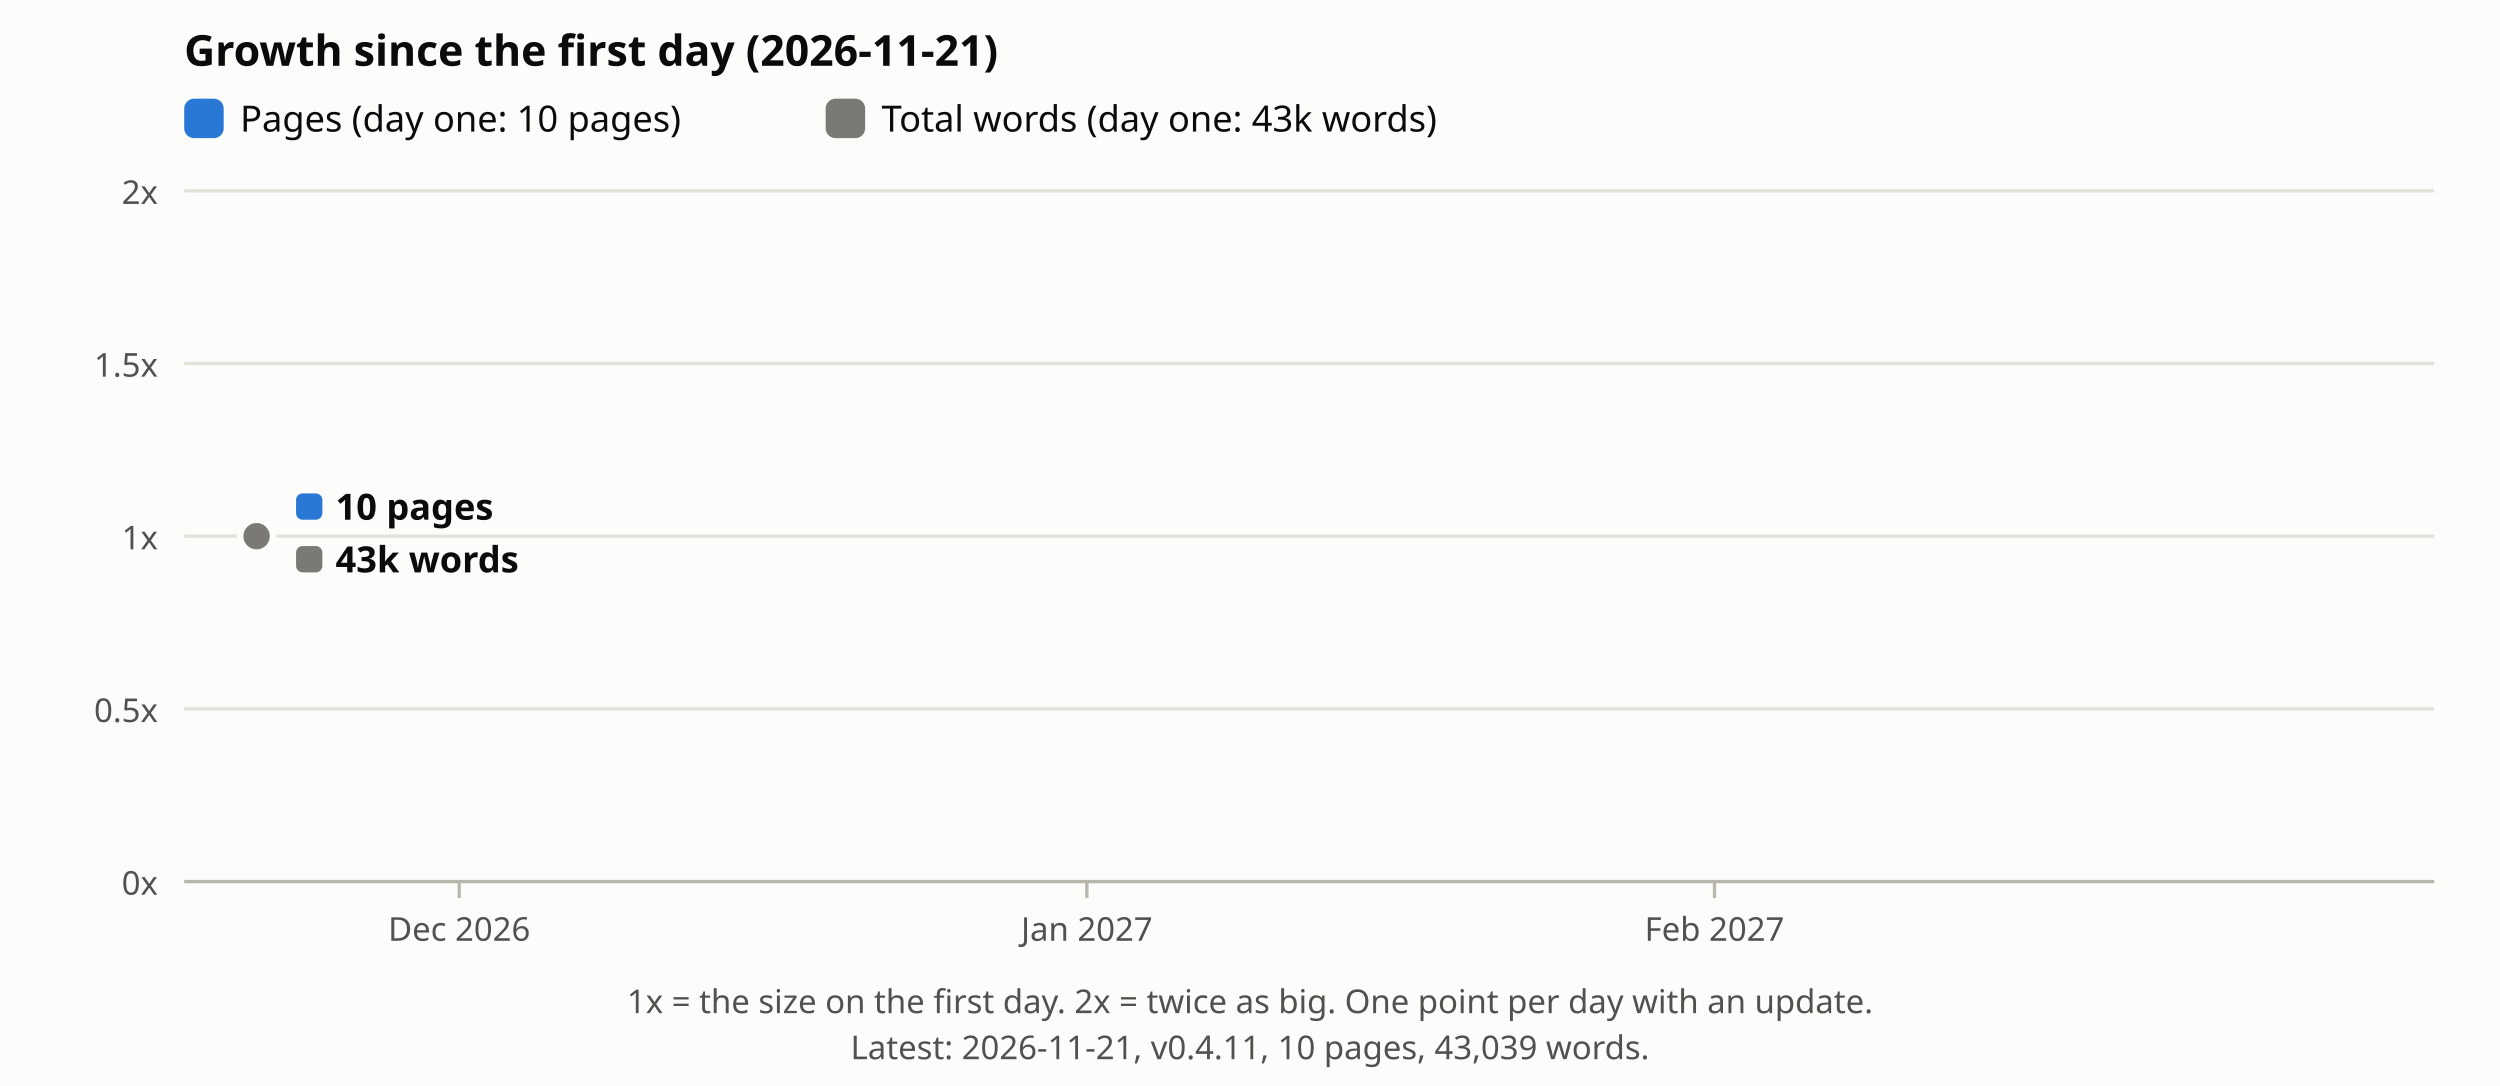
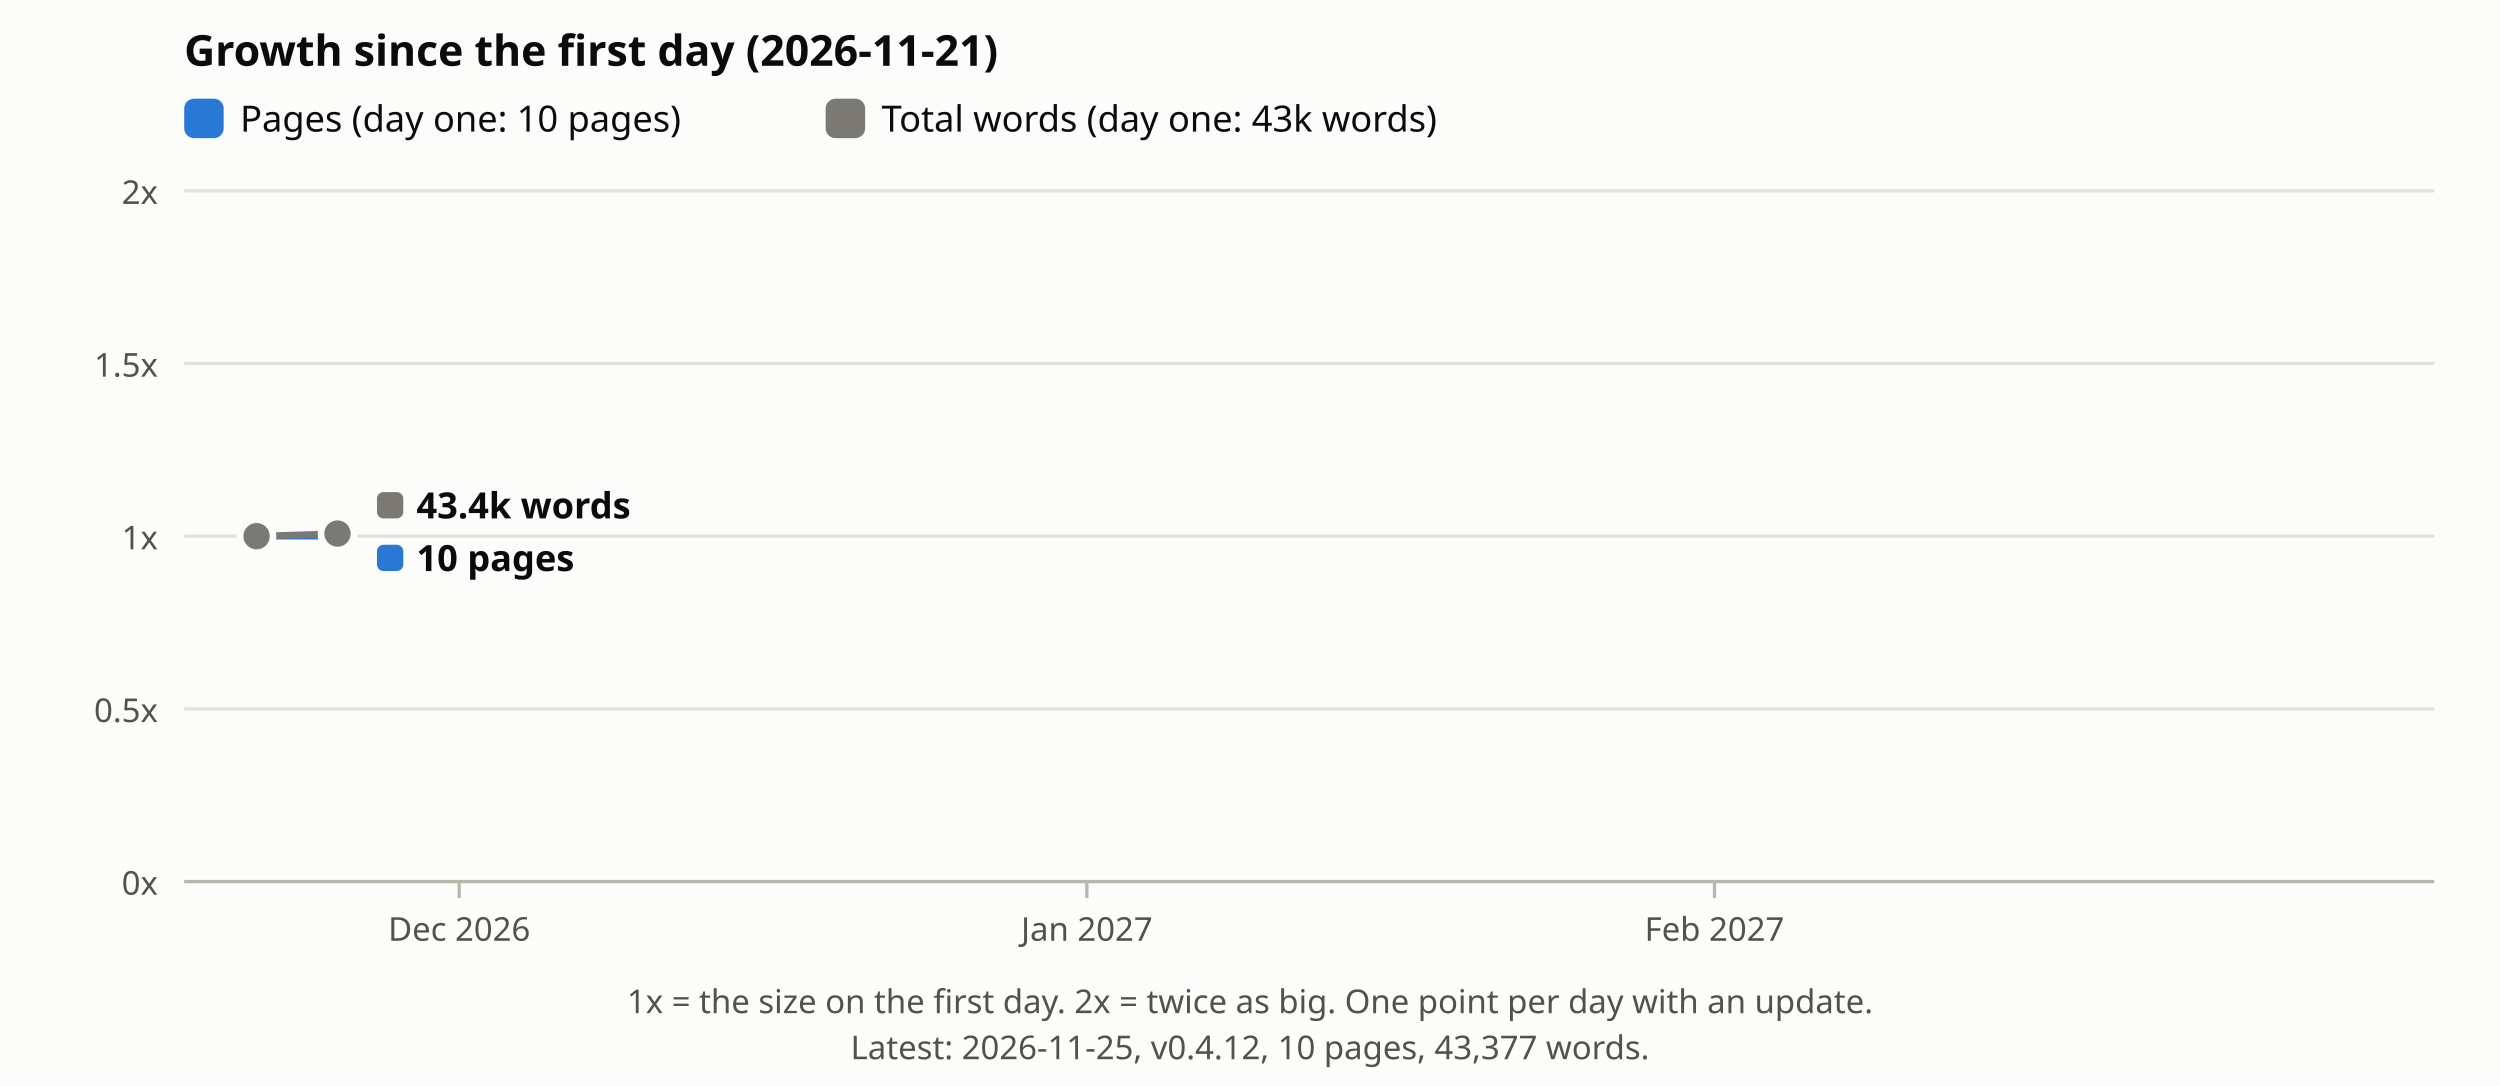
<svg xmlns="http://www.w3.org/2000/svg" viewBox="0 0 760 330" font-family="sans-serif" role="img" aria-label="Growth of pages and total words on the site since the first day">
  <rect width="760" height="330" fill="#fcfcfb" />
  <text x="56" y="20" font-size="13" font-weight="700" fill="#0b0b0b">Growth since the first day (2026-11-21)</text>
  <rect x="56" y="30" width="12" height="12" rx="3" fill="#2a78d6" />
  <text x="73" y="40" font-size="11" fill="#0b0b0b">Pages (day one: 10 pages)</text>
  <rect x="251.0" y="30" width="12" height="12" rx="3" fill="#7a7974" />
  <text x="268.0" y="40" font-size="11" fill="#0b0b0b">Total words (day one: 43k words)</text>
  <line x1="56" x2="740" y1="268.0" y2="268.0" stroke="#e3e1da" />
  <text x="48" y="272.0" font-size="10" fill="#52514e" text-anchor="end">0x</text>
  <line x1="56" x2="740" y1="215.5" y2="215.5" stroke="#e3e1da" />
  <text x="48" y="219.5" font-size="10" fill="#52514e" text-anchor="end">0.5x</text>
  <line x1="56" x2="740" y1="163.0" y2="163.0" stroke="#e3e1da" />
  <text x="48" y="167.0" font-size="10" fill="#52514e" text-anchor="end">1x</text>
  <line x1="56" x2="740" y1="110.5" y2="110.5" stroke="#e3e1da" />
  <text x="48" y="114.5" font-size="10" fill="#52514e" text-anchor="end">1.5x</text>
  <line x1="56" x2="740" y1="58.0" y2="58.0" stroke="#e3e1da" />
  <text x="48" y="62.0" font-size="10" fill="#52514e" text-anchor="end">2x</text>
+   <polyline fill="none" stroke="#2a78d6" stroke-width="2" points="78.0,163.0 102.6,163.0" />
  <circle cx="78.0" cy="163.0" r="5" fill="#2a78d6" stroke="#fcfcfb" stroke-width="2" />
+   <circle cx="102.6" cy="163.0" r="5" fill="#2a78d6" stroke="#fcfcfb" stroke-width="2" />
+   <polyline fill="none" stroke="#7a7974" stroke-width="2" points="78.0,163.0 102.6,162.2" />
  <circle cx="78.0" cy="163.0" r="5" fill="#7a7974" stroke="#fcfcfb" stroke-width="2" />
-   <rect x="90.0" y="150.0" width="8" height="8" rx="2" fill="#2a78d6" />
-   <text x="102.0" y="158.0" font-size="11" font-weight="700" fill="#0b0b0b">10 pages</text>
-   <rect x="90.0" y="166.0" width="8" height="8" rx="2" fill="#7a7974" />
-   <text x="102.0" y="174.0" font-size="11" font-weight="700" fill="#0b0b0b">43k words</text>
+   <circle cx="102.6" cy="162.2" r="5" fill="#7a7974" stroke="#fcfcfb" stroke-width="2" />
+   <rect x="114.6" y="149.6" width="8" height="8" rx="2" fill="#7a7974" />
+   <text x="126.6" y="157.6" font-size="11" font-weight="700" fill="#0b0b0b">43.4k words</text>
+   <rect x="114.6" y="165.6" width="8" height="8" rx="2" fill="#2a78d6" />
+   <text x="126.6" y="173.6" font-size="11" font-weight="700" fill="#0b0b0b">10 pages</text>
  <line x1="56" x2="740" y1="268" y2="268" stroke="#b9b6ab" />
  <line x1="139.6" x2="139.6" y1="268" y2="273" stroke="#b9b6ab" />
  <text x="139.6" y="286" font-size="10" fill="#52514e" text-anchor="middle">Dec 2026</text>
  <line x1="330.4" x2="330.4" y1="268" y2="273" stroke="#b9b6ab" />
  <text x="330.4" y="286" font-size="10" fill="#52514e" text-anchor="middle">Jan 2027</text>
  <line x1="521.2" x2="521.2" y1="268" y2="273" stroke="#b9b6ab" />
  <text x="521.2" y="286" font-size="10" fill="#52514e" text-anchor="middle">Feb 2027</text>
  <text x="380.0" y="308" font-size="10" fill="#52514e" text-anchor="middle">1x = the size on the first day. 2x = twice as big. One point per day with an update.</text>
-   <text x="380.0" y="322" font-size="10" fill="#52514e" text-anchor="middle">Latest: 2026-11-21, v0.4.11, 10 pages, 43,039 words.</text>
+   <text x="380.0" y="322" font-size="10" fill="#52514e" text-anchor="middle">Latest: 2026-11-25, v0.4.12, 10 pages, 43,377 words.</text>
</svg>
